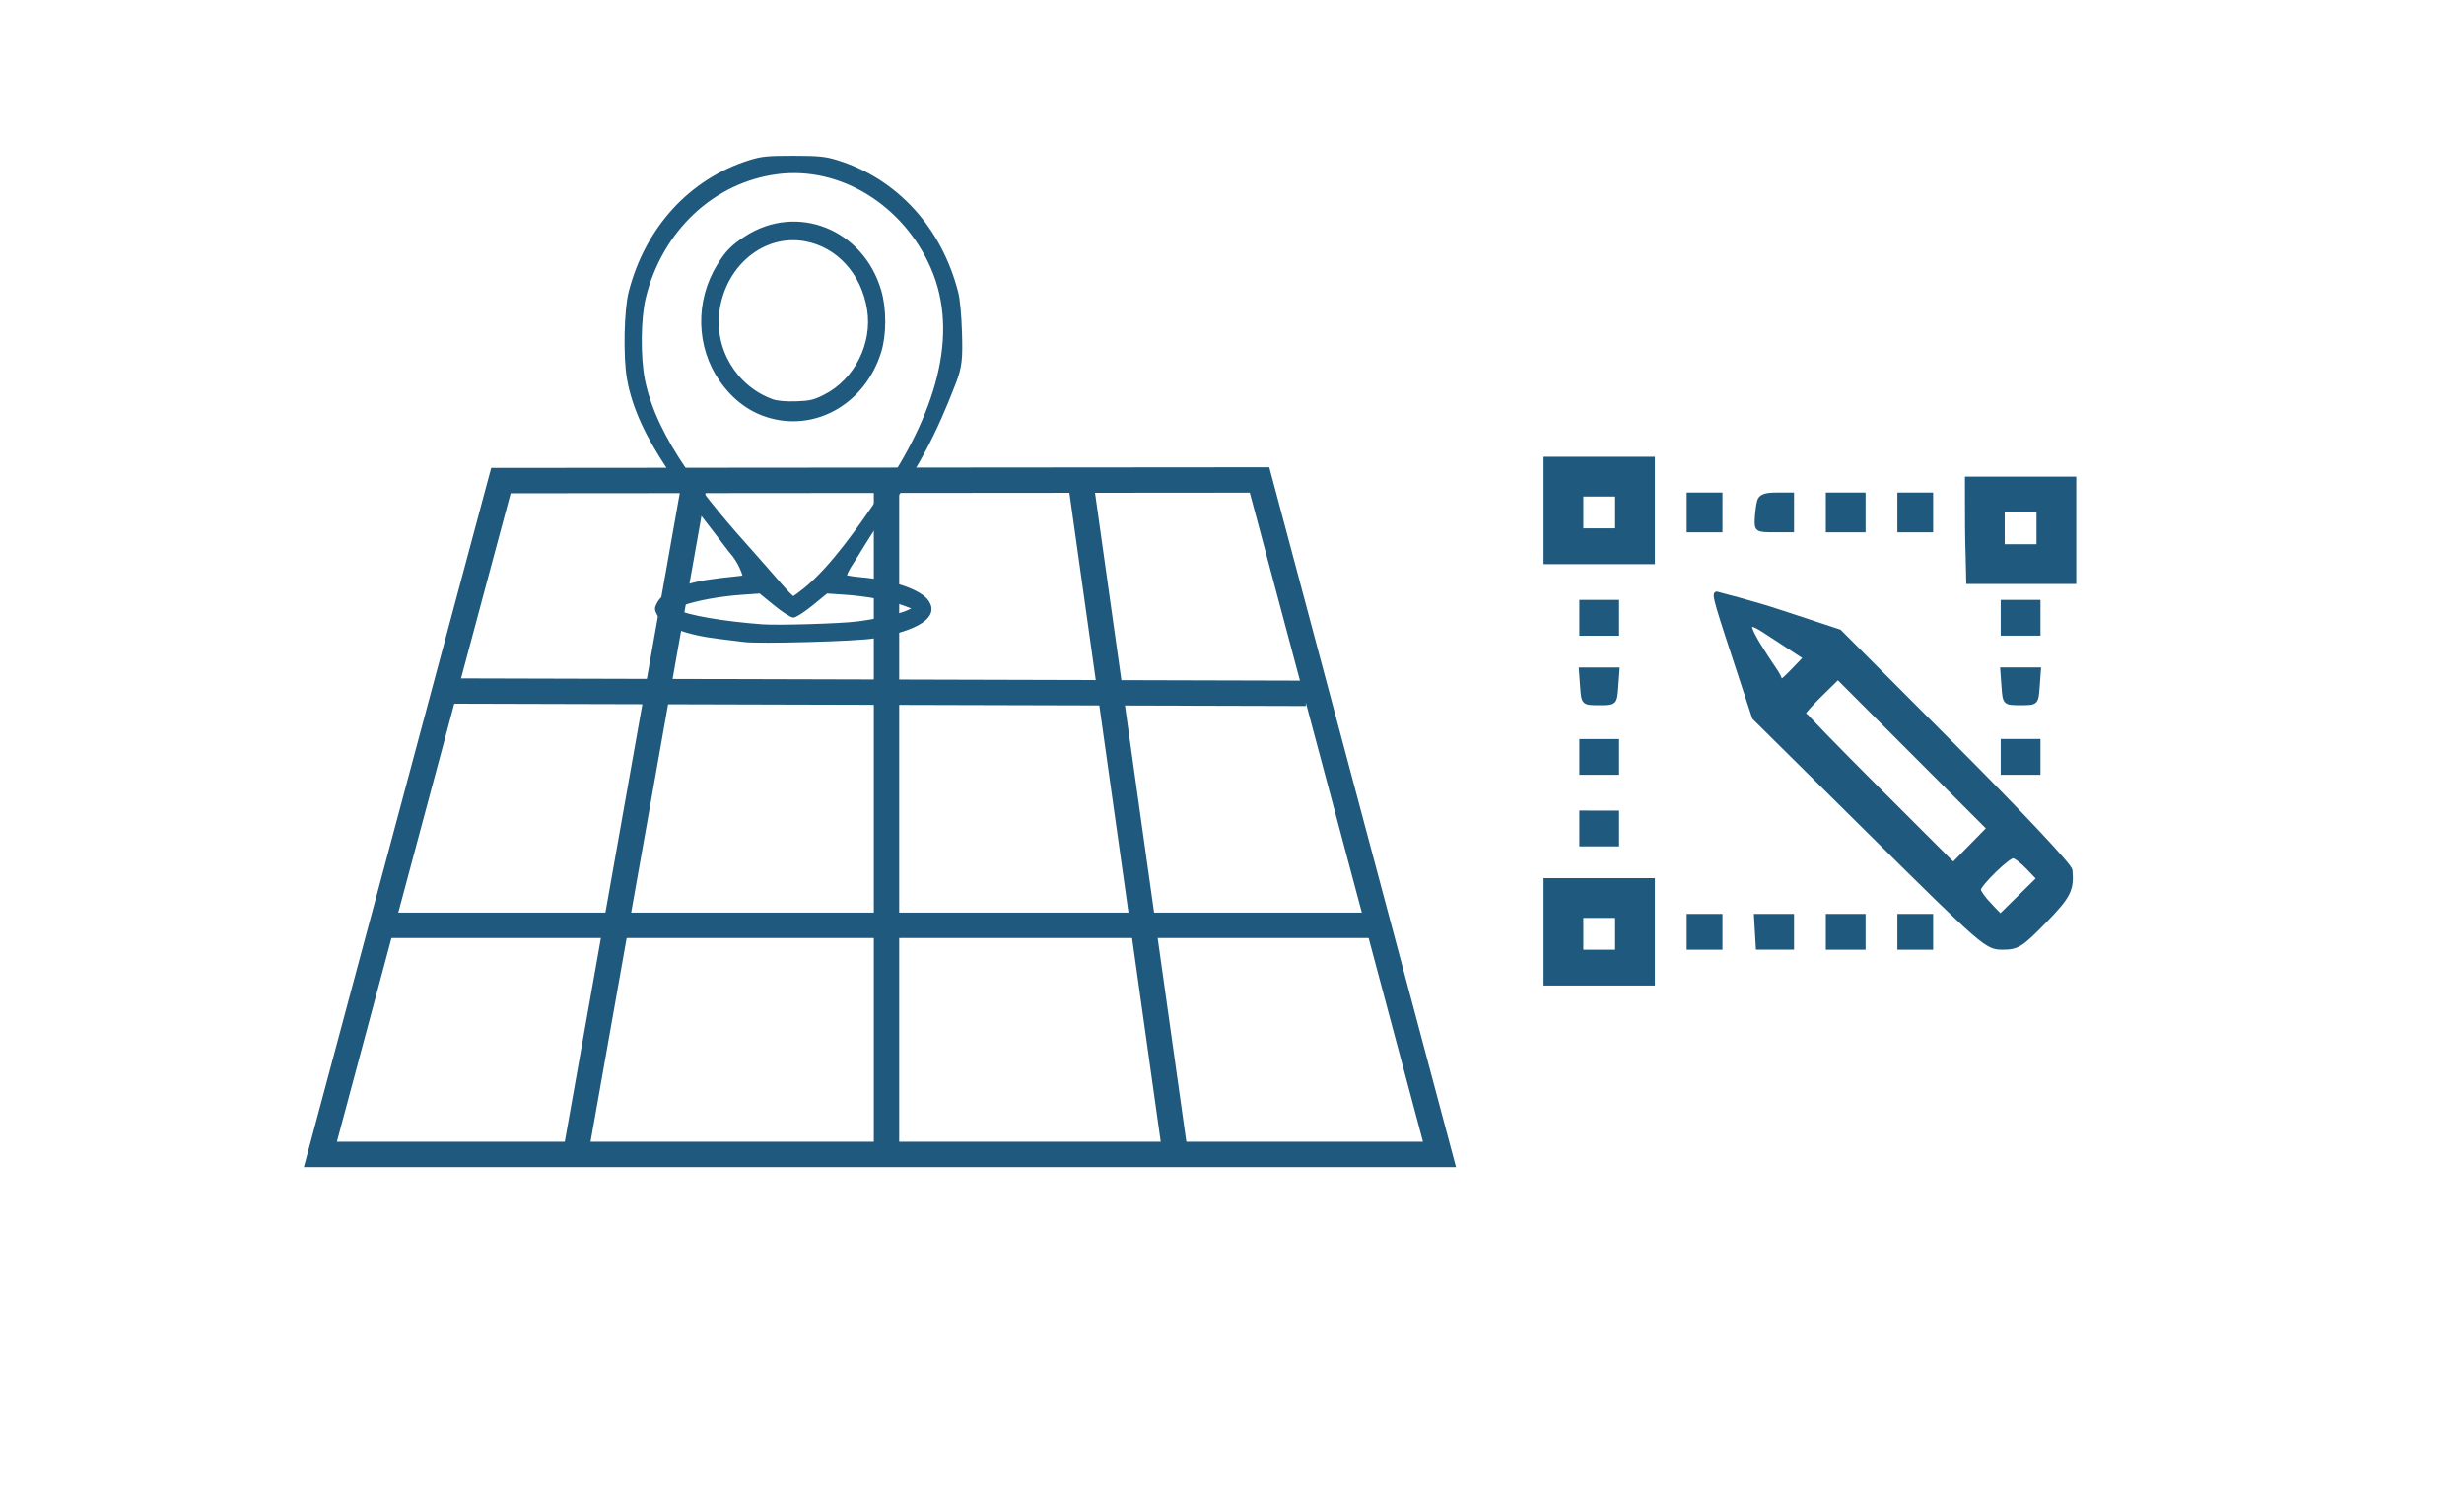
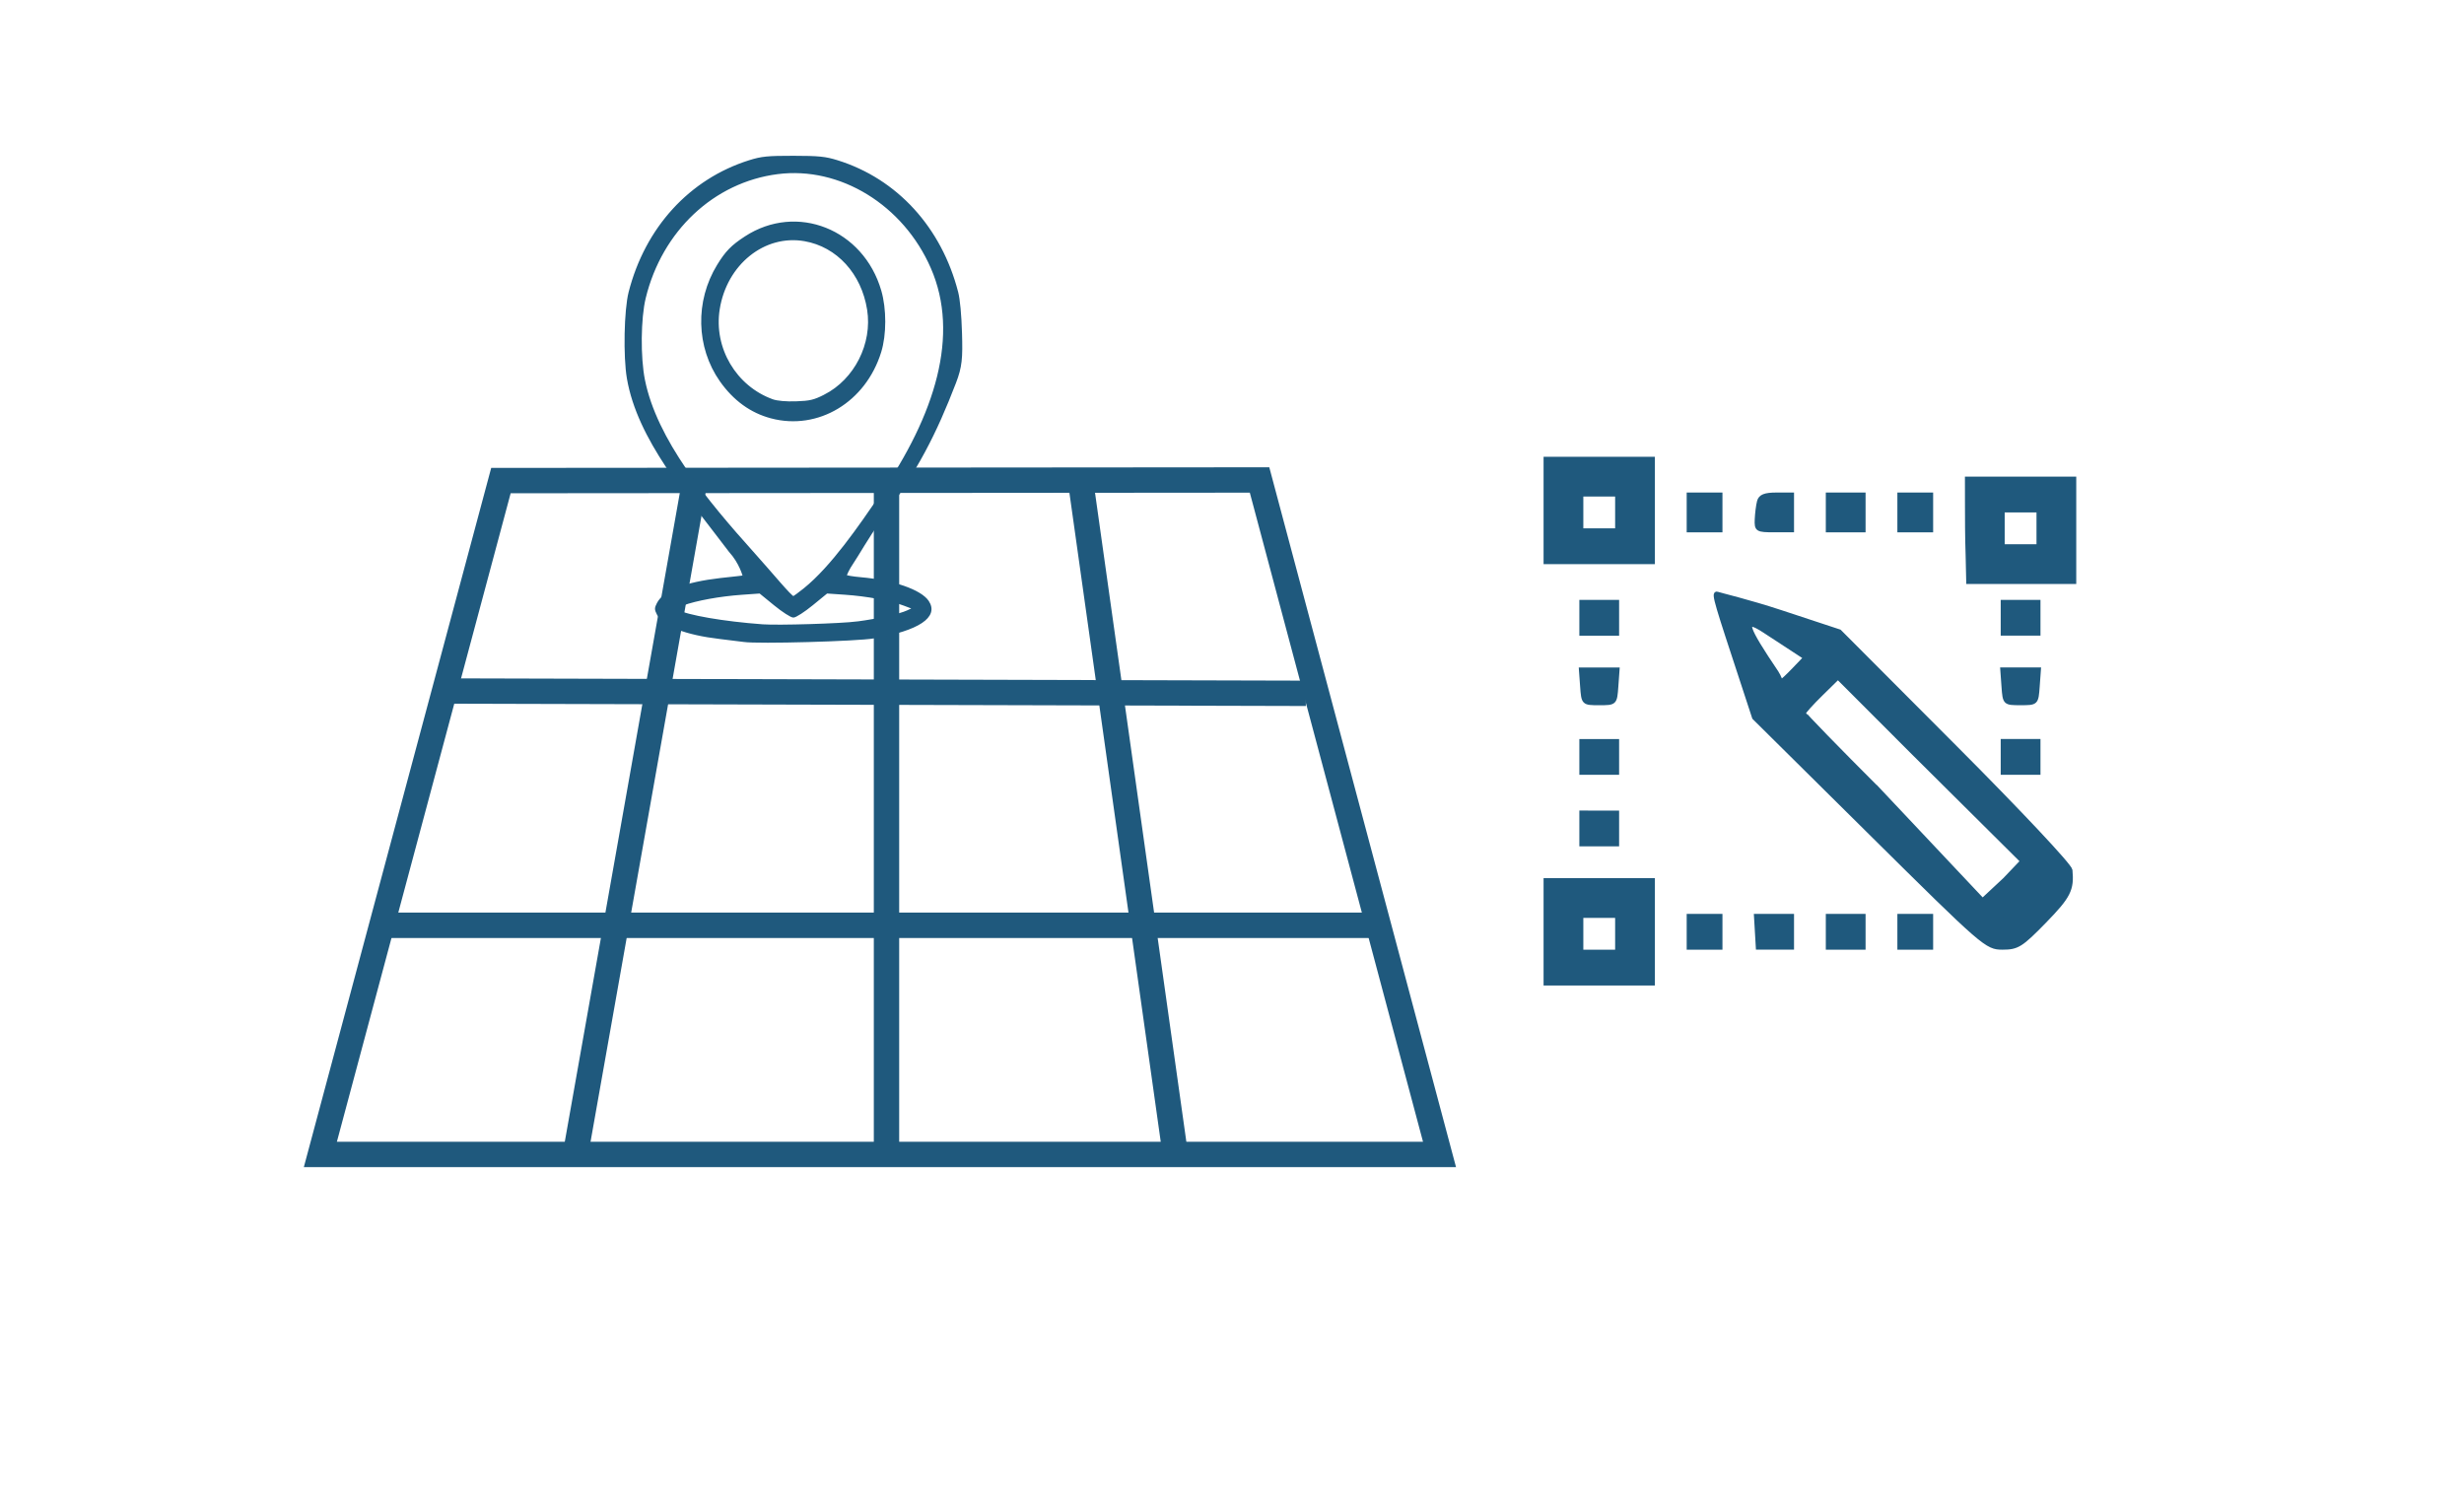
<svg xmlns="http://www.w3.org/2000/svg" width="164mm" height="100mm" viewBox="0 0 164 100" version="1.1" id="svg5" xml:space="preserve">
  <defs id="defs2" />
  <g id="layer1">
    <path style="fill:none;stroke:#1f597d;stroke-width:1.688;stroke-miterlimit:3.7;stroke-dasharray:none;stroke-opacity:1" d="M 33.341,31.988 21.323,76.838 H 95.812 L 83.834,31.947 Z" id="path751" />
    <path style="fill:none;stroke:#1f597d;stroke-width:1.688;stroke-miterlimit:3.7;stroke-dasharray:none;stroke-opacity:1" d="M 59.004,32.192 V 76.566" id="path1311" />
    <path style="fill:none;stroke:#1f597d;stroke-width:1.688;stroke-miterlimit:3.7;stroke-dasharray:none;stroke-opacity:1" d="M 46.223,32.141 38.402,76.26" id="path1313" />
    <path style="fill:none;stroke:#1f597d;stroke-width:1.688;stroke-miterlimit:3.7;stroke-dasharray:none;stroke-opacity:1" d="m 71.938,32.141 6.237,44.323" id="path1315" />
    <path style="fill:none;stroke:#1f597d;stroke-width:1.688;stroke-miterlimit:3.7;stroke-dasharray:none;stroke-opacity:1" d="m 29.762,45.995 57.155,0.153" id="path1319" />
    <path style="fill:none;stroke:#1f597d;stroke-width:1.693;stroke-miterlimit:3.7;stroke-dasharray:none;stroke-opacity:1" d="m 26.03,61.588 h 65.283" id="path1321" />
    <g id="g4273" transform="rotate(90,173.0371,68.69044)" style="fill:#1f597d;fill-opacity:1;stroke:#1f597d;stroke-opacity:1">
-       <path style="fill:#1f597d;fill-opacity:1;stroke:#1f597d;stroke-width:0.265;stroke-opacity:1" d="m 134.882,135.285 v -3.572 h 3.44 3.44 v 3.572 3.572 h -3.44 -3.44 z m 4.763,0 v -1.191 h -1.191 -1.191 v 1.191 1.191 h 1.191 1.191 z m 23.283,0 v -3.572 h 3.44 3.44 v 3.572 3.572 h -3.44 -3.44 z m 4.763,0 v -1.191 h -1.191 -1.191 v 1.191 1.191 h 1.191 1.191 z m -23.283,0 v -1.191 h 1.058 1.058 v 1.191 1.191 h -1.058 -1.058 z m 4.498,0 v -1.221 l 1.124,0.081 c 1.122,0.081 1.124,0.084 1.124,1.14 0,1.056 -0.003,1.059 -1.124,1.14 l -1.124,0.081 z m 4.763,0 v -1.191 h 1.058 1.058 v 1.191 1.191 h -1.058 -1.058 z m 4.763,0 v -1.191 h 1.058 1.058 v 1.191 1.191 H 159.488 158.43 Z M 137.263,128.274 v -1.058 h 1.191 1.191 v 1.058 1.058 h -1.191 -1.191 z m 28.046,0 v -1.058 h 1.058 1.058 v 1.058 1.058 h -1.058 -1.058 z m -21.445,-0.848 c 0.065,-0.175 0.517,-2.096 1.224,-4.238 l 1.285,-3.895 7.682,-7.662 c 4.372,-4.36 7.91,-7.683 8.211,-7.711 1.292,-0.121 1.75,0.112 3.403,1.725 1.599,1.56 1.756,1.81 1.756,2.794 0,1.061 -0.137,1.218 -7.655,8.81 l -7.655,7.729 -2.333,0.765 c -5.087,1.669 -6.037,2.001 -5.918,1.683 z m 5.239,-3.944 c 0.29,-0.196 0.595,-0.263 0.595,-0.312 0,-0.049 -0.355,-0.429 -0.789,-0.845 l -0.789,-0.756 -1.782,2.726 c -0.969,1.482 -0.266,1.232 2.764,-0.813 z m 7.812,-6.791 4.963,-4.968 -1.199,-1.177 -1.199,-1.177 -5.019,5.014 -5.019,5.014 1.11,1.131 c 0.61,0.622 1.175,1.131 1.256,1.131 0.08,0 2.379,-2.236 5.109,-4.968 z m 7.655,-7.389 0.746,-0.715 -1.248,-1.268 -1.248,-1.268 -0.74,0.709 c -0.407,0.39 -0.74,0.83 -0.74,0.979 0,0.351 1.88,2.277 2.222,2.277 0.144,0 0.598,-0.322 1.008,-0.715 z m -26.845,15.349 c -0.342,-0.089 -0.463,-0.393 -0.463,-1.16 v -1.039 h 1.191 1.191 v 1.191 c 0,1.13 -0.037,1.189 -0.728,1.16 -0.4,-0.017 -0.936,-0.085 -1.191,-0.152 z m 27.583,-0.998 v -1.201 h 1.058 1.058 v 1.139 1.139 l -1.058,0.062 -1.058,0.062 z M 137.263,118.881 v -1.191 h 1.191 1.191 v 1.191 1.191 h -1.191 -1.191 z m 28.046,0 v -1.191 h 1.058 1.058 v 1.191 1.191 h -1.058 -1.058 z M 137.263,114.251 v -1.058 h 1.191 1.191 v 1.058 1.058 h -1.191 -1.191 z m 28.046,0 v -1.058 h 1.058 1.058 v 1.058 1.058 h -1.058 -1.058 z m -29.104,-7.011 v -3.572 h 3.44 3.44 v 3.401 3.657 l -1.812,0.041 c -1.161,0.042 -2.505,0.042 -3.414,0.043 l -1.654,0.002 z m 4.498,0 v -1.191 h -1.191 -1.191 v 1.191 1.191 h 1.191 1.191 z m 3.704,0 v -1.191 h 1.058 1.058 v 1.191 1.191 h -1.058 -1.058 z m 4.498,0 v -1.221 l 1.124,0.081 c 1.122,0.081 1.124,0.084 1.124,1.14 0,1.056 -0.003,1.059 -1.124,1.14 l -1.124,0.081 z m 4.763,0 v -1.191 h 1.058 1.058 v 1.191 1.191 h -1.058 -1.058 z" id="path4266" />
+       <path style="fill:#1f597d;fill-opacity:1;stroke:#1f597d;stroke-width:0.265;stroke-opacity:1" d="m 134.882,135.285 v -3.572 h 3.44 3.44 v 3.572 3.572 h -3.44 -3.44 z m 4.763,0 v -1.191 h -1.191 -1.191 v 1.191 1.191 h 1.191 1.191 z m 23.283,0 v -3.572 h 3.44 3.44 v 3.572 3.572 h -3.44 -3.44 z m 4.763,0 v -1.191 h -1.191 -1.191 v 1.191 1.191 h 1.191 1.191 z m -23.283,0 v -1.191 h 1.058 1.058 v 1.191 1.191 h -1.058 -1.058 z m 4.498,0 v -1.221 l 1.124,0.081 c 1.122,0.081 1.124,0.084 1.124,1.14 0,1.056 -0.003,1.059 -1.124,1.14 l -1.124,0.081 z m 4.763,0 v -1.191 h 1.058 1.058 v 1.191 1.191 h -1.058 -1.058 z m 4.763,0 v -1.191 h 1.058 1.058 v 1.191 1.191 H 159.488 158.43 Z M 137.263,128.274 v -1.058 h 1.191 1.191 v 1.058 1.058 h -1.191 -1.191 z m 28.046,0 v -1.058 h 1.058 1.058 v 1.058 1.058 h -1.058 -1.058 z m -21.445,-0.848 c 0.065,-0.175 0.517,-2.096 1.224,-4.238 l 1.285,-3.895 7.682,-7.662 c 4.372,-4.36 7.91,-7.683 8.211,-7.711 1.292,-0.121 1.75,0.112 3.403,1.725 1.599,1.56 1.756,1.81 1.756,2.794 0,1.061 -0.137,1.218 -7.655,8.81 l -7.655,7.729 -2.333,0.765 c -5.087,1.669 -6.037,2.001 -5.918,1.683 z m 5.239,-3.944 c 0.29,-0.196 0.595,-0.263 0.595,-0.312 0,-0.049 -0.355,-0.429 -0.789,-0.845 l -0.789,-0.756 -1.782,2.726 c -0.969,1.482 -0.266,1.232 2.764,-0.813 z m 7.812,-6.791 7.348,-6.921 -1.369,-1.469 -1.228,-1.171 -7.206,7.253 -5.019,5.014 1.11,1.131 c 0.61,0.622 1.175,1.131 1.256,1.131 0.08,0 2.379,-2.236 5.109,-4.968 z m 7.655,-7.389 0.746,-0.715 -1.248,-1.268 -1.248,-1.268 -0.74,0.709 c -0.407,0.39 0.862,-0.865 0.862,-0.717 0,0.351 1.984,2.684 2.199,2.417 0.666,-0.828 -0.979,1.233 -0.57,0.841 z m -26.845,15.349 c -0.342,-0.089 -0.463,-0.393 -0.463,-1.16 v -1.039 h 1.191 1.191 v 1.191 c 0,1.13 -0.037,1.189 -0.728,1.16 -0.4,-0.017 -0.936,-0.085 -1.191,-0.152 z m 27.583,-0.998 v -1.201 h 1.058 1.058 v 1.139 1.139 l -1.058,0.062 -1.058,0.062 z M 137.263,118.881 v -1.191 h 1.191 1.191 v 1.191 1.191 h -1.191 -1.191 z m 28.046,0 v -1.191 h 1.058 1.058 v 1.191 1.191 h -1.058 -1.058 z M 137.263,114.251 v -1.058 h 1.191 1.191 v 1.058 1.058 h -1.191 -1.191 z m 28.046,0 v -1.058 h 1.058 1.058 v 1.058 1.058 h -1.058 -1.058 z m -29.104,-7.011 v -3.572 h 3.44 3.44 v 3.401 3.657 l -1.812,0.041 c -1.161,0.042 -2.505,0.042 -3.414,0.043 l -1.654,0.002 z m 4.498,0 v -1.191 h -1.191 -1.191 v 1.191 1.191 h 1.191 1.191 z m 3.704,0 v -1.191 h 1.058 1.058 v 1.191 1.191 h -1.058 -1.058 z m 4.498,0 v -1.221 l 1.124,0.081 c 1.122,0.081 1.124,0.084 1.124,1.14 0,1.056 -0.003,1.059 -1.124,1.14 l -1.124,0.081 z m 4.763,0 v -1.191 h 1.058 1.058 v 1.191 1.191 h -1.058 -1.058 z" id="path4266" />
    </g>
    <path style="fill:#1f597d;stroke-width:0.125;stroke:#1f597d;stroke-opacity:1;fill-opacity:1" d="m 49.496,42.665 c -0.199,-0.029 -0.916,-0.117 -1.594,-0.197 -2.241,-0.264 -3.733,-0.839 -4.119,-1.588 -0.166,-0.322 -0.166,-0.396 -0.001,-0.715 0.416,-0.806 1.82,-1.355 4.165,-1.628 0.72,-0.084 1.547,-0.159 1.549,-0.184 0.002,-0.023 -0.24,-0.912 -0.923,-1.656 -2.846,-3.771 -6.089,-7.46 -6.786,-11.516 -0.25,-1.456 -0.188,-4.542 0.114,-5.725 1.096,-4.281 4.029,-7.49 7.982,-8.732 0.807,-0.254 1.215,-0.294 2.924,-0.292 1.693,0.002 2.125,0.046 2.924,0.295 3.942,1.229 6.883,4.445 7.983,8.73 0.123,0.478 0.218,1.497 0.254,2.723 0.049,1.652 0.012,2.225 -0.401,3.296 -1.288,3.341 -2.504,5.786 -5.105,9.317 -0.637,0.865 -1.418,2.237 -1.703,2.649 -0.31,0.449 -0.46,0.825 -0.46,0.871 0,0.045 0.447,0.121 0.993,0.169 2.152,0.187 3.983,0.823 4.471,1.551 0.676,1.009 -0.639,1.884 -3.598,2.396 -1.141,0.197 -7.699,0.377 -8.668,0.238 z m 7.57,-1.239 c 1.351,-0.177 2.822,-0.503 3.325,-0.736 l 0.421,-0.196 -0.652,-0.247 c -0.878,-0.332 -2.461,-0.625 -3.924,-0.724 l -1.205,-0.082 -0.98,0.801 c -0.539,0.441 -1.1,0.801 -1.245,0.801 -0.146,0 -0.706,-0.36 -1.245,-0.801 l -0.98,-0.801 -1.205,0.085 c -1.469,0.104 -3.046,0.39 -3.92,0.712 -0.618,0.228 -0.638,0.249 -0.379,0.398 0.632,0.367 3.092,0.791 5.683,0.981 1.043,0.076 5.228,-0.051 6.306,-0.192 z m -3.534,-2.213 c 1.848,-1.488 3.695,-4.205 5.086,-6.226 3.687,-5.354 5.348,-10.694 3.392,-15.171 -1.847,-4.228 -6.078,-6.822 -10.254,-6.288 -4.274,0.547 -7.744,3.805 -8.839,8.3 -0.331,1.36 -0.356,3.954 -0.052,5.469 0.799,3.979 4.106,7.996 7.314,11.562 1.171,1.302 2.463,2.879 2.624,2.879 0.044,0 0.372,-0.237 0.729,-0.525 z m -2.199,-11.428 c -1.342,-0.353 -2.479,-1.177 -3.367,-2.441 -1.574,-2.241 -1.647,-5.29 -0.182,-7.682 0.549,-0.897 0.933,-1.291 1.832,-1.876 3.413,-2.223 7.799,-0.481 8.979,3.567 0.353,1.211 0.352,2.919 -0.004,4.067 -1.021,3.3 -4.151,5.183 -7.258,4.366 z m 3.553,-1.461 c 2.036,-1.034 3.251,-3.436 2.891,-5.715 -0.383,-2.425 -2.038,-4.236 -4.221,-4.617 -2.695,-0.471 -5.24,1.573 -5.716,4.591 -0.41,2.597 1.11,5.167 3.582,6.055 0.296,0.106 0.899,0.159 1.565,0.137 0.924,-0.031 1.203,-0.097 1.899,-0.45 z" id="path419" />
  </g>
</svg>
